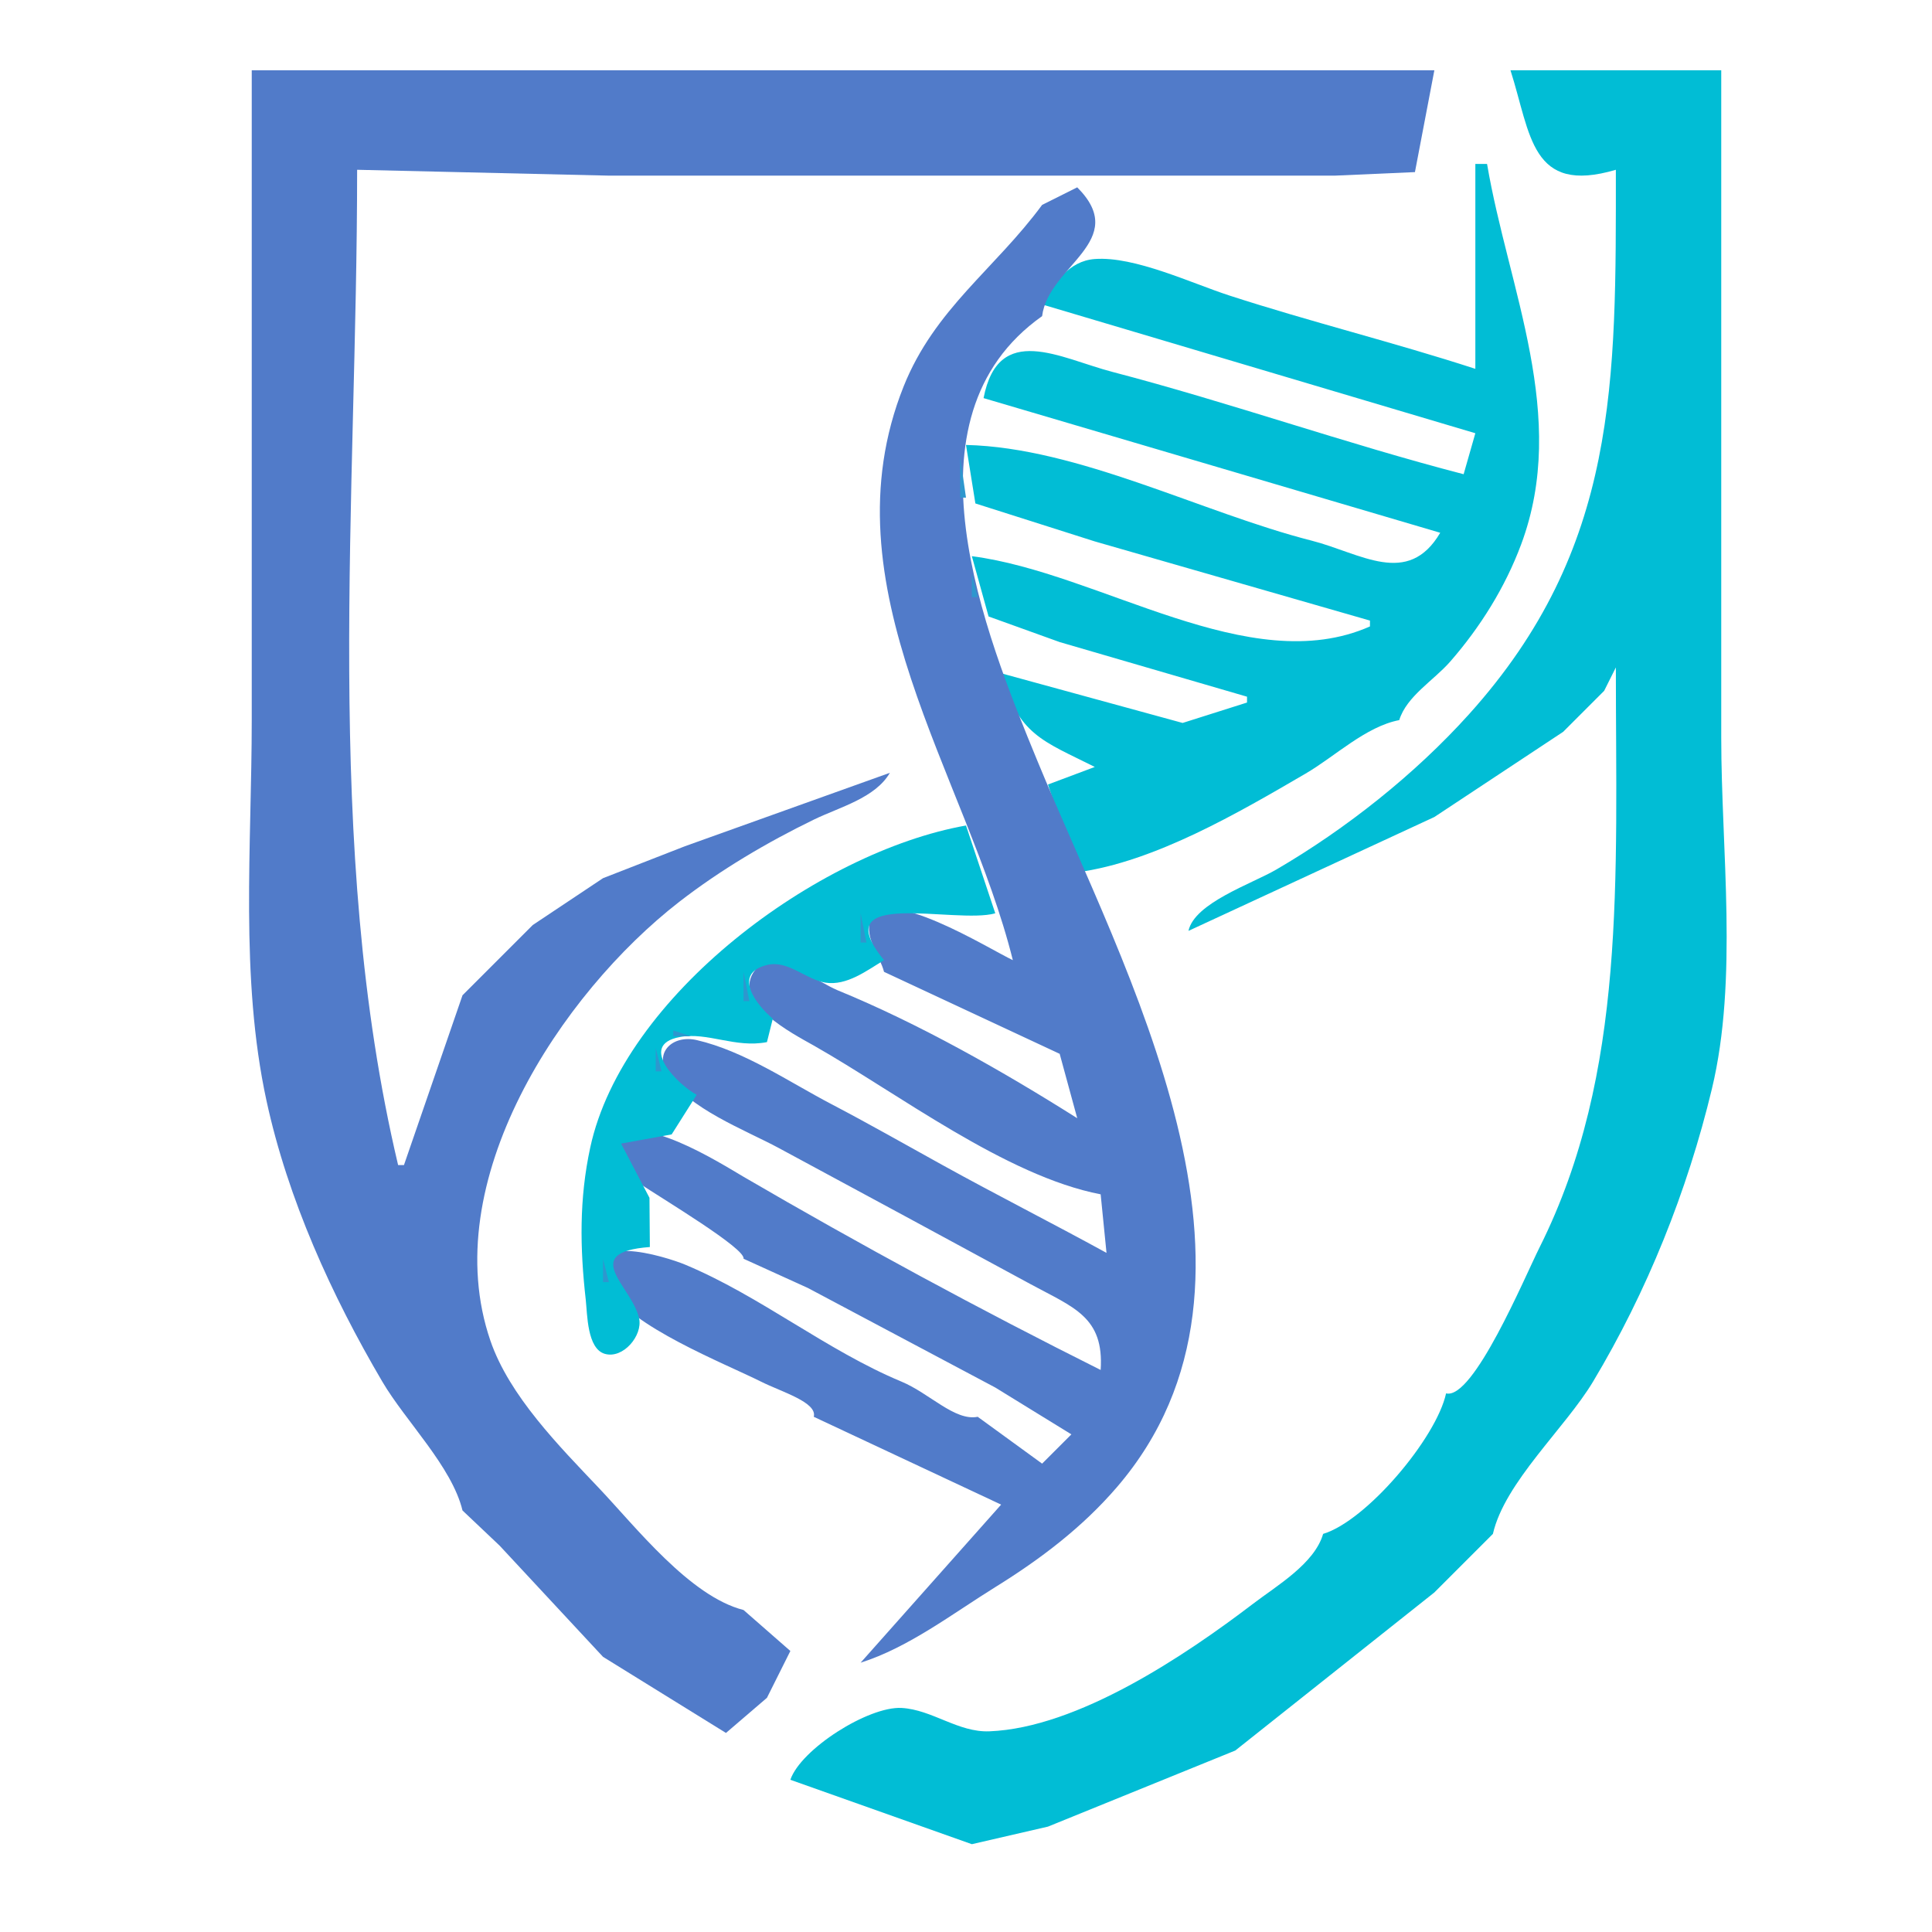
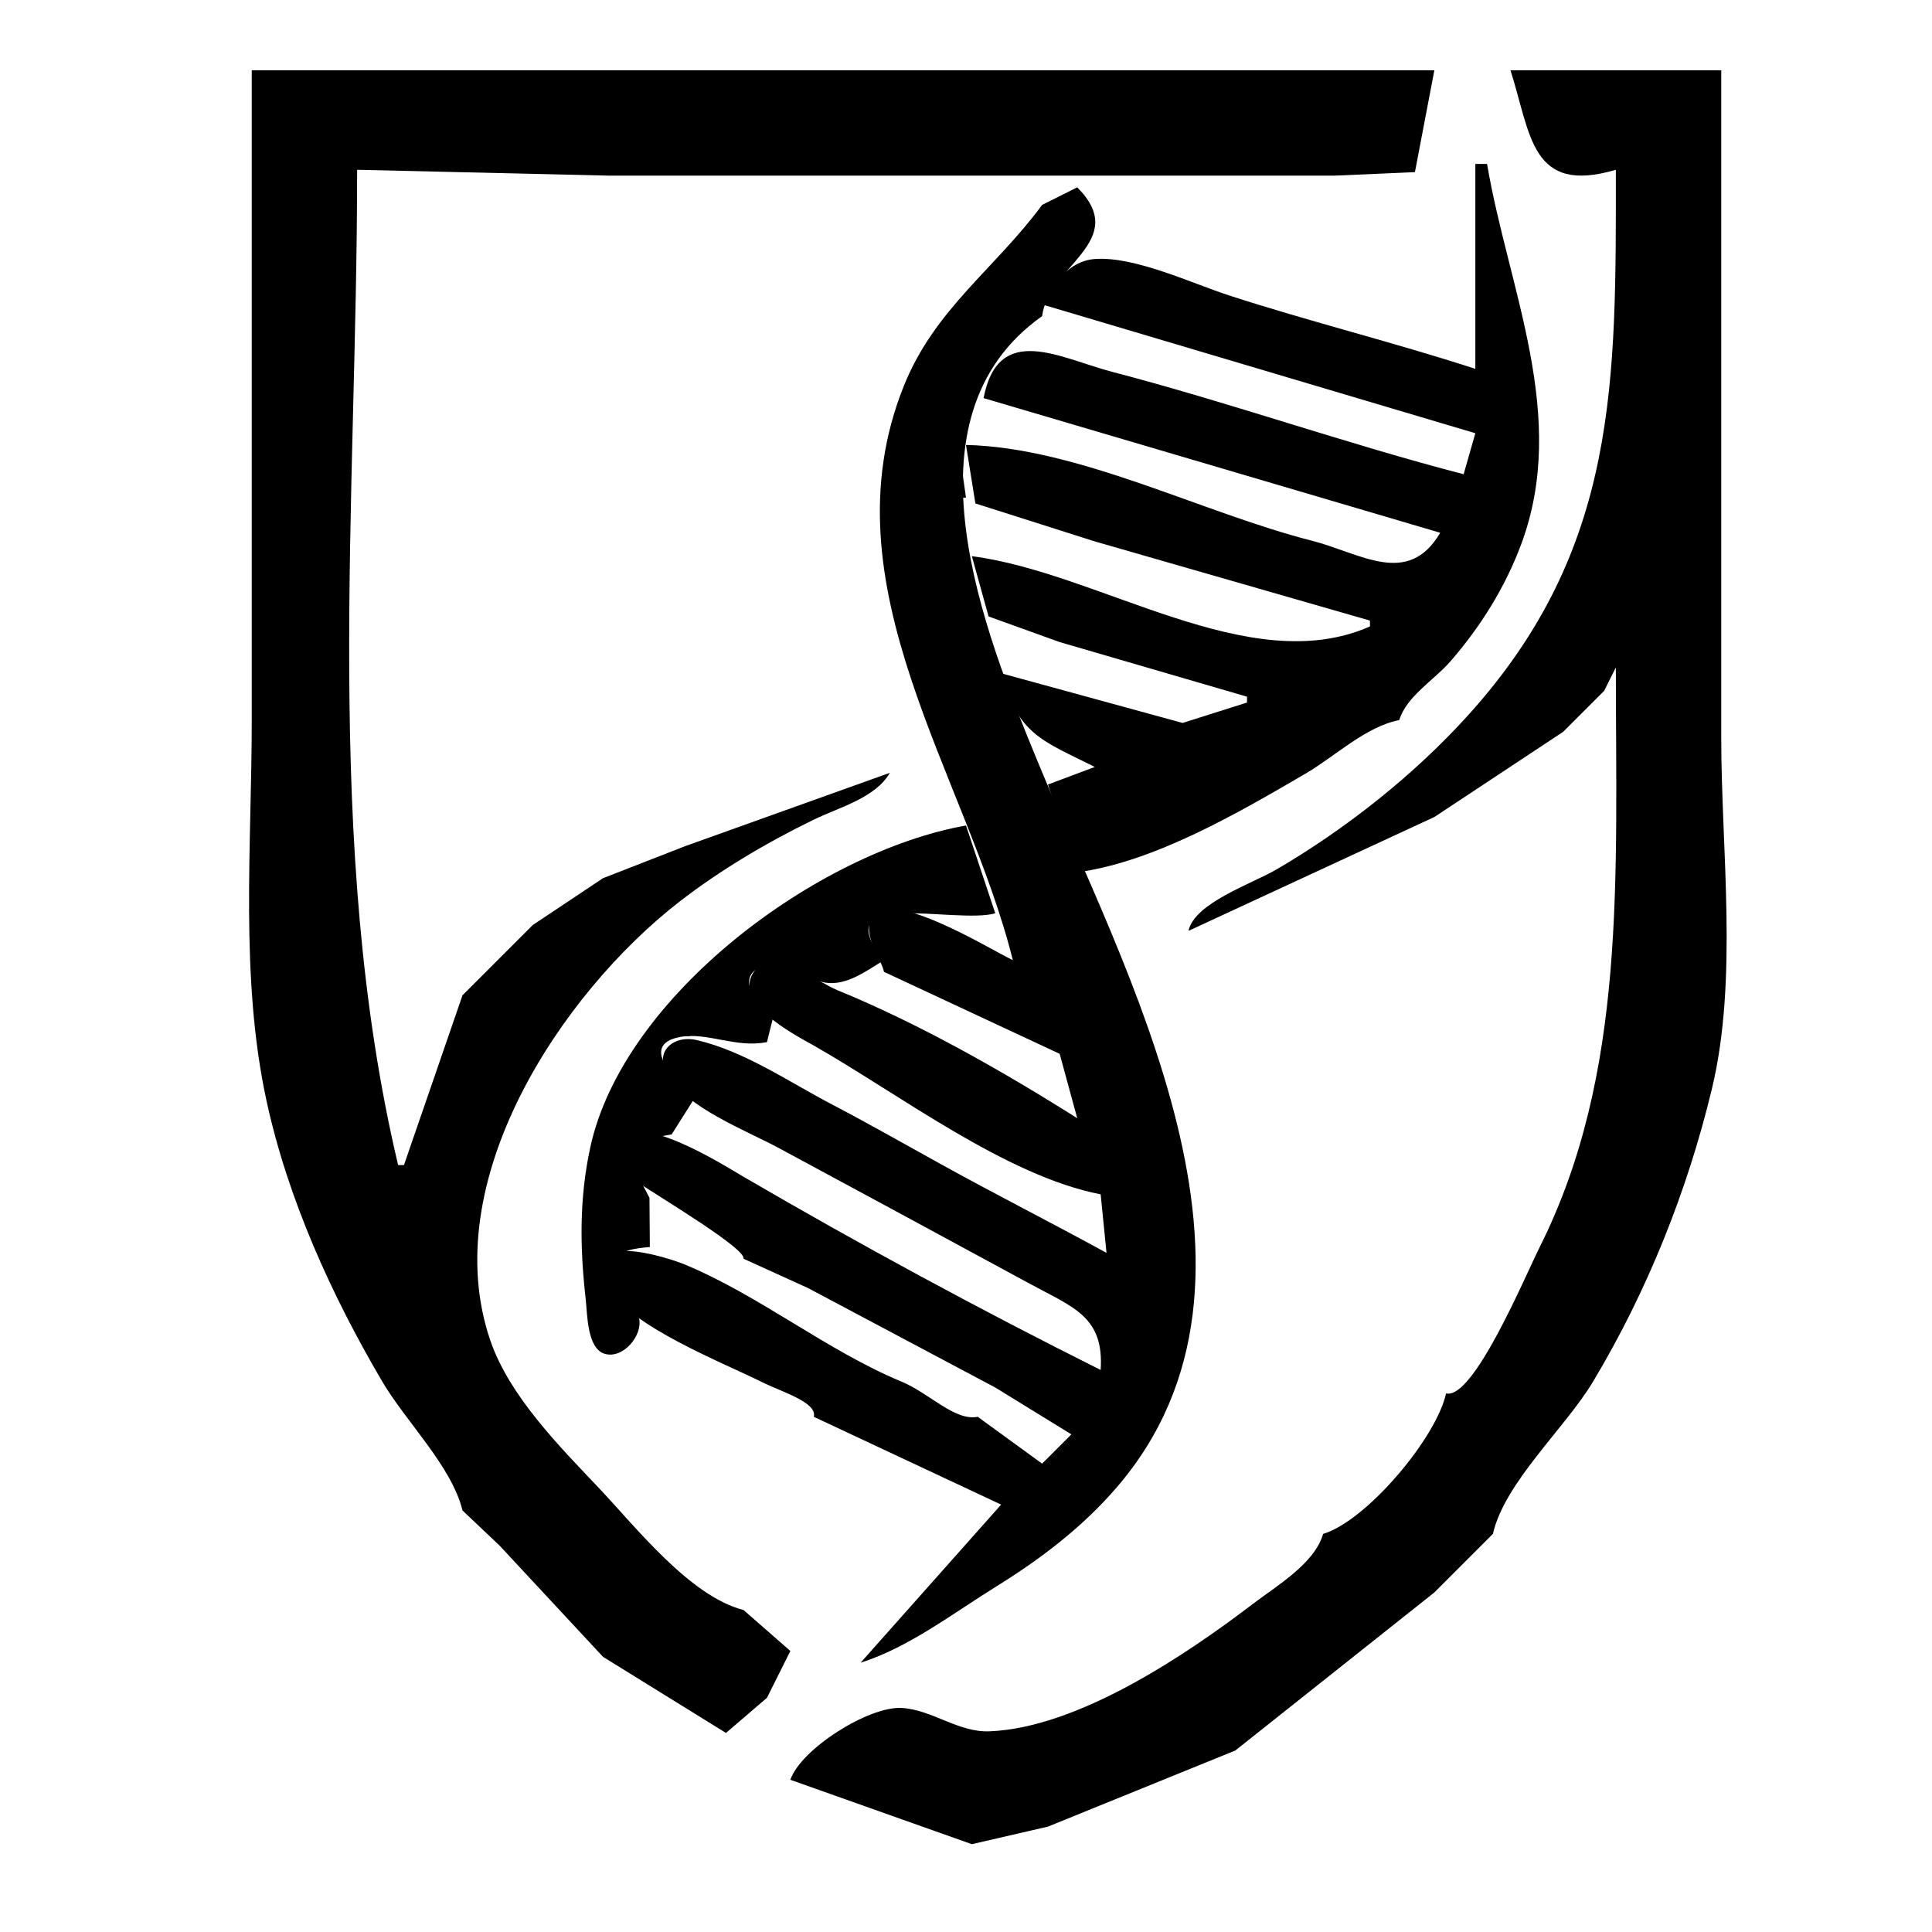
<svg xmlns="http://www.w3.org/2000/svg" width="330" height="330">
-   <path style="fill:#517bc9; stroke:none;" d="M43 12L43 123C43 144.422 40.953 166.955 45.517 188C49.163 204.812 56.623 221.237 65.306 236C69.301 242.792 77.17 250.471 79 258L85.333 264L103 283L124 296L131 290L135 282L127 275C117.832 272.663 108.619 260.838 102.3 254.17C95.568 247.066 87.004 238.445 83.764 229C74.468 201.902 95.81 169.713 116.04 154.025C123.032 148.603 131.05 143.864 139 140C143.417 137.853 149.482 136.326 152 132L117 144.54L103 150L91 158L79 170L69 199L68 199C55.069 144.407 61 85.108 61 29L104 30L195 30L228 30L241.682 29.397L245 12L43 12z" />
-   <path style="fill:#01bdd5; stroke:none;" d="M258 12C261.506 22.964 261.445 33.302 276 29C276 65.122 276.517 93.57 250.917 122C241.666 132.273 229.932 141.567 218 148.528C213.836 150.957 204.018 154.225 203 159L245 139.551L267 125L274 118L276 114C276 150.06 277.878 183.245 263 213C260.394 218.213 251.643 239.161 247 238C245.336 245.651 233.39 259.786 226 262C224.541 267.074 218.09 270.842 214 273.961C202.453 282.767 184.086 295.13 169 295.722C163.646 295.933 159.233 292.025 154 291.731C148.358 291.415 136.792 298.748 135 304L166 315L179 312L211 299L245 272L255 262C257.002 253.199 267.347 243.926 272.1 236C281.338 220.593 288.205 203.46 292.402 186C296.915 167.223 294 145.204 294 126L294 12L258 12M252 28L252 63C238.1 58.479 223.897 54.99 210 50.481C203.527 48.382 193.797 43.739 187.001 44.242C182.495 44.575 180.049 48.468 178 52L252 74L250 81C229.817 75.765 210.148 68.782 190 63.522C181.061 61.189 170.532 54.925 168 68L246 91C240.474 100.391 232.388 94.47 224 92.336C205.348 87.589 184.208 76.45 165 76L166.603 85.992L187 92.478L234 106L234 107C213.388 116.112 187.931 97.832 166 95L168.857 105.297L181 109.671L213 119L213 120L202 123.485L171 115C173.878 125.522 178.089 126.527 187 131L179 134L184 149C197.224 147.209 211.579 138.798 223 132.138C228.019 129.212 233.276 124.1 239 123C240.271 118.903 244.896 116.224 247.711 112.999C252.843 107.12 257.085 100.332 259.819 93C268.002 71.05 257.649 49.468 254 28L252 28z" />
-   <path style="fill:#517bc9; stroke:none;" d="M184 32L178 35C169.966 45.916 159.631 52.777 154.348 66C140.712 100.129 165.146 132.437 173 164C169.103 162.181 150.894 150.778 148.662 157.163C147.625 160.129 150.291 163.24 151 166L181 180L184 191C171.232 182.934 156.977 174.84 143 169.116C139.962 167.871 131.94 161.994 129.032 165.619C124.639 171.097 135.617 176.668 139.004 178.59C153.356 186.733 171.81 200.878 188 204L189 214C179.722 208.913 170.264 204.128 161 199.008C154.676 195.513 148.405 191.939 142 188.587C134.659 184.746 127.187 179.562 119.005 177.653C115.072 176.735 111.607 179.584 114.032 183.625C117.435 189.295 127.378 193.047 133 196.08C147.34 203.817 161.682 211.556 176 219.329C183.365 223.328 188.61 224.916 188 234C167.45 223.725 146.886 212.6 127 201C123.316 198.851 108.411 189.314 105 195C102.755 198.742 107.312 200.875 109 202C113.291 204.861 127.424 213.304 127 215L138 220L170 237L183 245L178 250L167 242C163.104 242.779 158.764 237.985 154 236C141.125 230.636 129.877 221.365 117 216C113.896 214.707 98.424 209.776 104 220C107.564 226.535 123.671 232.835 130 236C133.538 237.769 139.621 239.516 139 242L171 257L147 284C155.216 281.4 162.711 275.611 170 271.092C177.701 266.317 184.855 260.91 190.791 254C221.533 218.216 191.916 165.737 177.204 129.985C168.22 108.154 153.32 71.435 178 54C179.082 45.35 193.153 41.18 184 32z" />
-   <path style="fill:#2e97ce; stroke:none;" d="M185 43L186 44L185 43M179 49L180 50L179 49M178 50L179 51L178 50M171 59L172 60L171 59M170.333 60.667L170.667 61.333L170.333 60.667M169 62L170 63L169 62M168 64L169 65L168 64M167 66L168 67L167 66M164 78L164 85L165 85L164 78M166 98L166 102L167 102L166 98M167.333 103.667L167.667 104.333L167.333 103.667M171 117L172 118L171 117M172.333 119.667L172.667 120.333L172.333 119.667M173 122L174 123L173 122M174.333 124.667L174.667 125.333L174.333 124.667M175 126L176 127L175 126M178 135L179 136L178 135M179 137L180 138L179 137M180.333 139.667L180.667 140.333L180.333 139.667z" />
-   <path style="fill:#01bdd5; stroke:none;" d="M111 213L110.934 204.594L106.086 195.333L114.725 193.763L119 187C116.104 185.479 108.731 178.524 116.11 177.133C120.843 176.24 125.605 179.062 131 178L132 174C129.363 171.818 124.904 166.282 131.059 164.816C134.617 163.969 137.657 167.324 141 167.845C144.632 168.41 148.065 165.778 151 164C140.686 151.436 163.201 157.935 170 156L165 141C139.648 145.505 106.425 170.078 100.819 196C98.919 204.79 99.052 213.15 100.05 222C100.329 224.473 100.265 230.37 103.313 231.248C106.427 232.145 109.79 228.138 109.169 225.208C108.014 219.764 98.79 213.924 111 213z" />
-   <path style="fill:#2e97ce; stroke:none;" d="M165 142L166 143L165 142M181 142L182 143L181 142M166.333 144.667L166.667 145.333L166.333 144.667M182.333 144.667L182.667 145.333L182.333 144.667M167 147L168 148L167 147M183 147L184 148L183 147M168 149L169 150L168 149M149 154L150 155L149 154M152.667 154.333L153.333 154.667L152.667 154.333M170 154L171 155L170 154M148 155L149 156L148 155M155 155L156 156L155 155M147 156L147 161L148 161L147 156M156 156L157 157L156 156M158 157L159 158L158 157M160 158L161 159L160 158M148 161L149 162L148 161M149 162L150 163L149 162M133 164L134 165L133 164M135 165L136 166L135 165M127 166L127 171L128 171L127 166M137 166L138 167L137 166M139 167L140 168L139 167M140 168L141 169L140 168M128 171L129 172L128 171M129 172L130 173L129 172M131 173L132 174L131 173M132 174L133 175L132 174M115 176L115 177L118 177L115 176M113 177L114 178L113 177M119 177L120 178L119 177M121 178L122 179L121 178M112 179L112 183L113 183L112 179M123 179L124 180L123 179M115 185L116 186L115 185M117 186L118 187L117 186M106.667 193.333L107.333 193.667L106.667 193.333M110 193L111 194L110 193M105 194L106 195L105 194M112 194L113 195L112 194M105 199L106 200L105 199M107 201L108 202L107 201M108.667 202.333L109.333 202.667L108.667 202.333M110 203L111 204L110 203M109.667 213.333L110.333 213.667L109.667 213.333M103 215L103 219L104 219L103 215M104 220L105 221L104 220M105 221L106 222L105 221M107 222L108 223L107 222M109 223L110 224L109 223z" />
-   <path style="fill:#ff01a1; stroke:none;" d="M110 224L111 225L110 224z" />
+   <path d="M43 12L43 123C43 144.422 40.953 166.955 45.517 188C49.163 204.812 56.623 221.237 65.306 236C69.301 242.792 77.17 250.471 79 258L85.333 264L103 283L124 296L131 290L135 282L127 275C117.832 272.663 108.619 260.838 102.3 254.17C95.568 247.066 87.004 238.445 83.764 229C74.468 201.902 95.81 169.713 116.04 154.025C123.032 148.603 131.05 143.864 139 140C143.417 137.853 149.482 136.326 152 132L117 144.54L103 150L91 158L79 170L69 199L68 199C55.069 144.407 61 85.108 61 29L104 30L195 30L228 30L241.682 29.397L245 12L43 12z" />
+   <path d="M258 12C261.506 22.964 261.445 33.302 276 29C276 65.122 276.517 93.57 250.917 122C241.666 132.273 229.932 141.567 218 148.528C213.836 150.957 204.018 154.225 203 159L245 139.551L267 125L274 118L276 114C276 150.06 277.878 183.245 263 213C260.394 218.213 251.643 239.161 247 238C245.336 245.651 233.39 259.786 226 262C224.541 267.074 218.09 270.842 214 273.961C202.453 282.767 184.086 295.13 169 295.722C163.646 295.933 159.233 292.025 154 291.731C148.358 291.415 136.792 298.748 135 304L166 315L179 312L211 299L245 272L255 262C257.002 253.199 267.347 243.926 272.1 236C281.338 220.593 288.205 203.46 292.402 186C296.915 167.223 294 145.204 294 126L294 12L258 12M252 28L252 63C238.1 58.479 223.897 54.99 210 50.481C203.527 48.382 193.797 43.739 187.001 44.242C182.495 44.575 180.049 48.468 178 52L252 74L250 81C229.817 75.765 210.148 68.782 190 63.522C181.061 61.189 170.532 54.925 168 68L246 91C240.474 100.391 232.388 94.47 224 92.336C205.348 87.589 184.208 76.45 165 76L166.603 85.992L187 92.478L234 106L234 107C213.388 116.112 187.931 97.832 166 95L168.857 105.297L181 109.671L213 119L213 120L202 123.485L171 115C173.878 125.522 178.089 126.527 187 131L179 134L184 149C197.224 147.209 211.579 138.798 223 132.138C228.019 129.212 233.276 124.1 239 123C240.271 118.903 244.896 116.224 247.711 112.999C252.843 107.12 257.085 100.332 259.819 93C268.002 71.05 257.649 49.468 254 28L252 28z" />
+   <path d="M184 32L178 35C169.966 45.916 159.631 52.777 154.348 66C140.712 100.129 165.146 132.437 173 164C169.103 162.181 150.894 150.778 148.662 157.163C147.625 160.129 150.291 163.24 151 166L181 180L184 191C171.232 182.934 156.977 174.84 143 169.116C139.962 167.871 131.94 161.994 129.032 165.619C124.639 171.097 135.617 176.668 139.004 178.59C153.356 186.733 171.81 200.878 188 204L189 214C179.722 208.913 170.264 204.128 161 199.008C154.676 195.513 148.405 191.939 142 188.587C134.659 184.746 127.187 179.562 119.005 177.653C115.072 176.735 111.607 179.584 114.032 183.625C117.435 189.295 127.378 193.047 133 196.08C147.34 203.817 161.682 211.556 176 219.329C183.365 223.328 188.61 224.916 188 234C167.45 223.725 146.886 212.6 127 201C123.316 198.851 108.411 189.314 105 195C102.755 198.742 107.312 200.875 109 202C113.291 204.861 127.424 213.304 127 215L138 220L170 237L183 245L178 250L167 242C163.104 242.779 158.764 237.985 154 236C141.125 230.636 129.877 221.365 117 216C113.896 214.707 98.424 209.776 104 220C107.564 226.535 123.671 232.835 130 236C133.538 237.769 139.621 239.516 139 242L171 257L147 284C155.216 281.4 162.711 275.611 170 271.092C177.701 266.317 184.855 260.91 190.791 254C221.533 218.216 191.916 165.737 177.204 129.985C168.22 108.154 153.32 71.435 178 54C179.082 45.35 193.153 41.18 184 32z" />
+   <path d="M185 43L186 44L185 43M179 49L180 50L179 49M178 50L179 51L178 50M171 59L172 60L171 59M170.333 60.667L170.667 61.333L170.333 60.667M169 62L170 63L169 62M168 64L169 65L168 64M167 66L168 67L167 66M164 78L164 85L165 85L164 78M166 98L166 102L167 102L166 98M167.333 103.667L167.667 104.333L167.333 103.667M171 117L172 118L171 117M172.333 119.667L172.667 120.333L172.333 119.667M173 122L174 123L173 122M174.333 124.667L174.667 125.333L174.333 124.667M175 126L176 127L175 126M178 135L179 136L178 135M179 137L180 138L179 137M180.333 139.667L180.667 140.333L180.333 139.667z" />
+   <path d="M111 213L110.934 204.594L106.086 195.333L114.725 193.763L119 187C116.104 185.479 108.731 178.524 116.11 177.133C120.843 176.24 125.605 179.062 131 178L132 174C129.363 171.818 124.904 166.282 131.059 164.816C134.617 163.969 137.657 167.324 141 167.845C144.632 168.41 148.065 165.778 151 164C140.686 151.436 163.201 157.935 170 156L165 141C139.648 145.505 106.425 170.078 100.819 196C98.919 204.79 99.052 213.15 100.05 222C100.329 224.473 100.265 230.37 103.313 231.248C106.427 232.145 109.79 228.138 109.169 225.208C108.014 219.764 98.79 213.924 111 213z" />
+   <path d="M165 142L166 143L165 142M181 142L182 143L181 142M166.333 144.667L166.667 145.333L166.333 144.667M182.333 144.667L182.667 145.333L182.333 144.667M167 147L168 148L167 147M183 147L184 148L183 147M168 149L169 150L168 149M149 154L150 155L149 154M152.667 154.333L153.333 154.667L152.667 154.333M170 154L171 155L170 154M148 155L149 156L148 155M155 155L156 156L155 155M147 156L147 161L148 161L147 156M156 156L157 157L156 156M158 157L159 158L158 157M160 158L161 159L160 158M148 161L149 162L148 161M149 162L150 163L149 162M133 164L134 165L133 164M135 165L136 166L135 165M127 166L127 171L128 171L127 166M137 166L138 167L137 166M139 167L140 168L139 167M140 168L141 169L140 168M128 171L129 172L128 171M129 172L130 173L129 172M131 173L132 174L131 173M132 174L133 175L132 174M115 176L115 177L118 177L115 176M113 177L114 178L113 177M119 177L120 178L119 177M121 178L122 179L121 178M112 179L112 183L113 183L112 179M123 179L124 180L123 179M115 185L116 186L115 185M117 186L118 187L117 186M106.667 193.333L107.333 193.667L106.667 193.333M110 193L111 194L110 193M105 194L106 195L105 194M112 194L113 195L112 194M105 199L106 200L105 199M107 201L108 202L107 201M108.667 202.333L109.333 202.667L108.667 202.333M110 203L111 204L110 203M109.667 213.333L110.333 213.667L109.667 213.333M103 215L103 219L104 219L103 215M104 220L105 221L104 220M105 221L106 222L105 221M107 222L108 223L107 222M109 223L110 224L109 223z" />
+   <path d="M110 224L111 225L110 224z" />
</svg>
